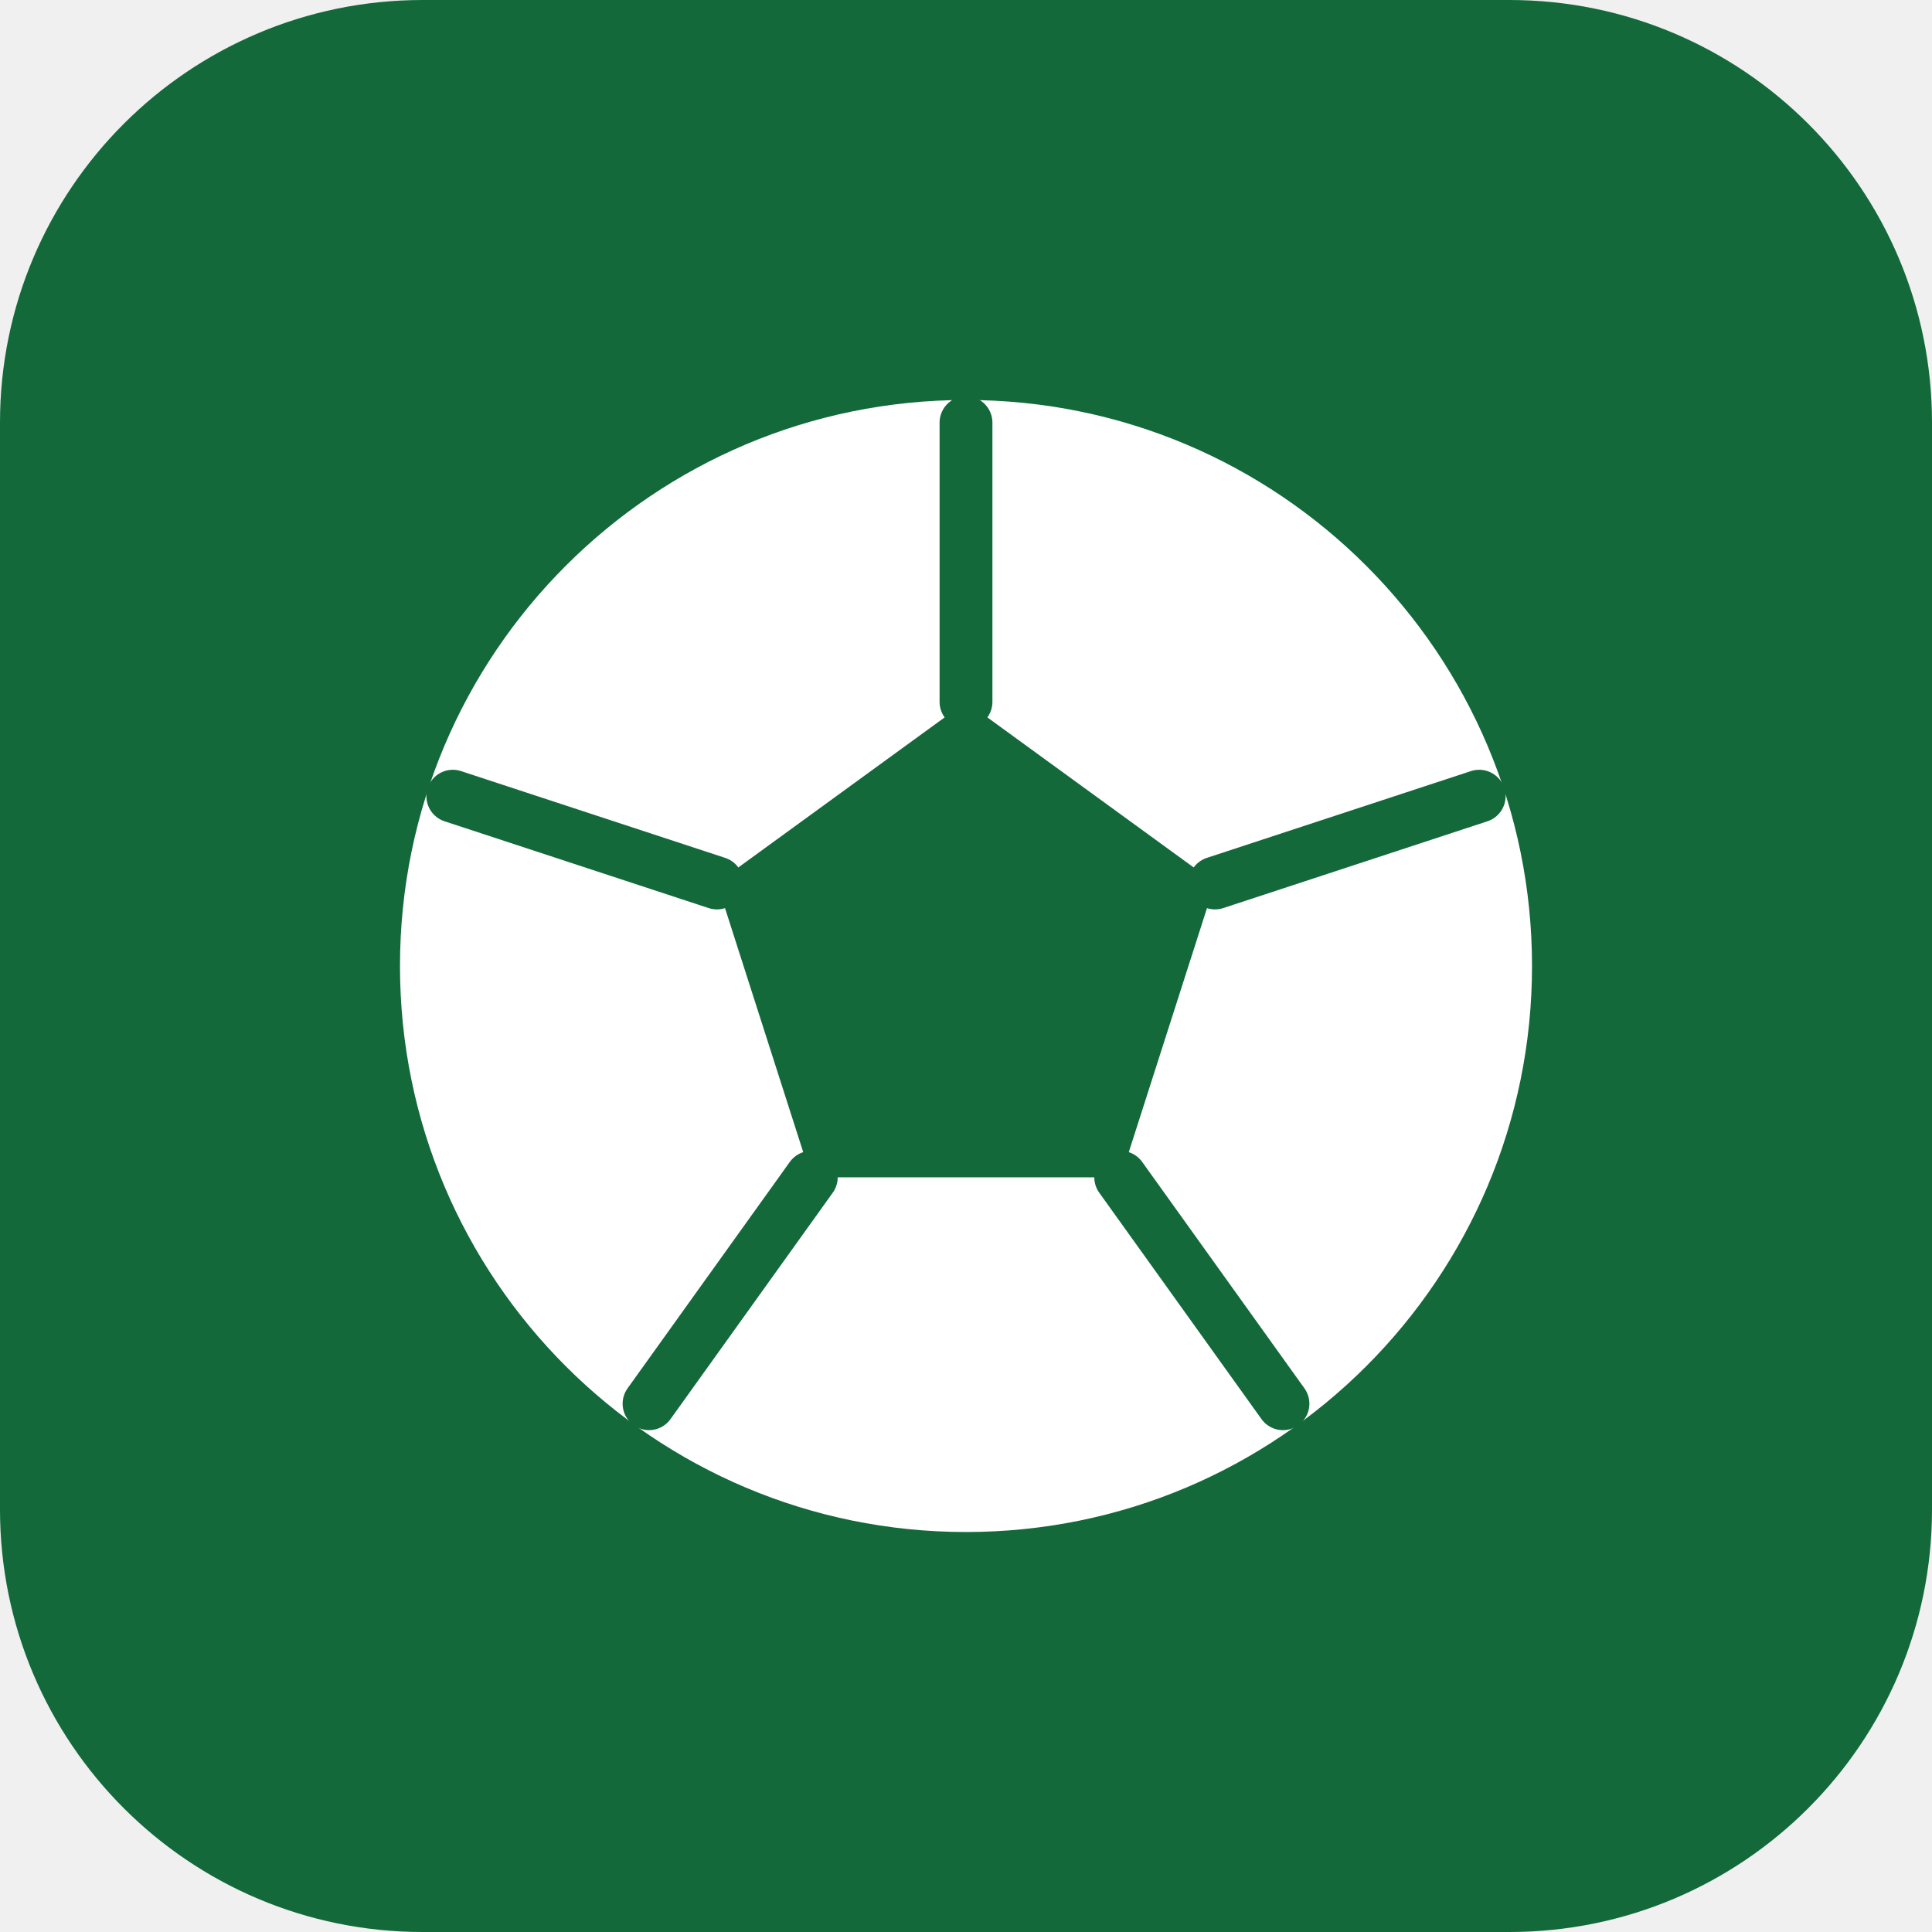
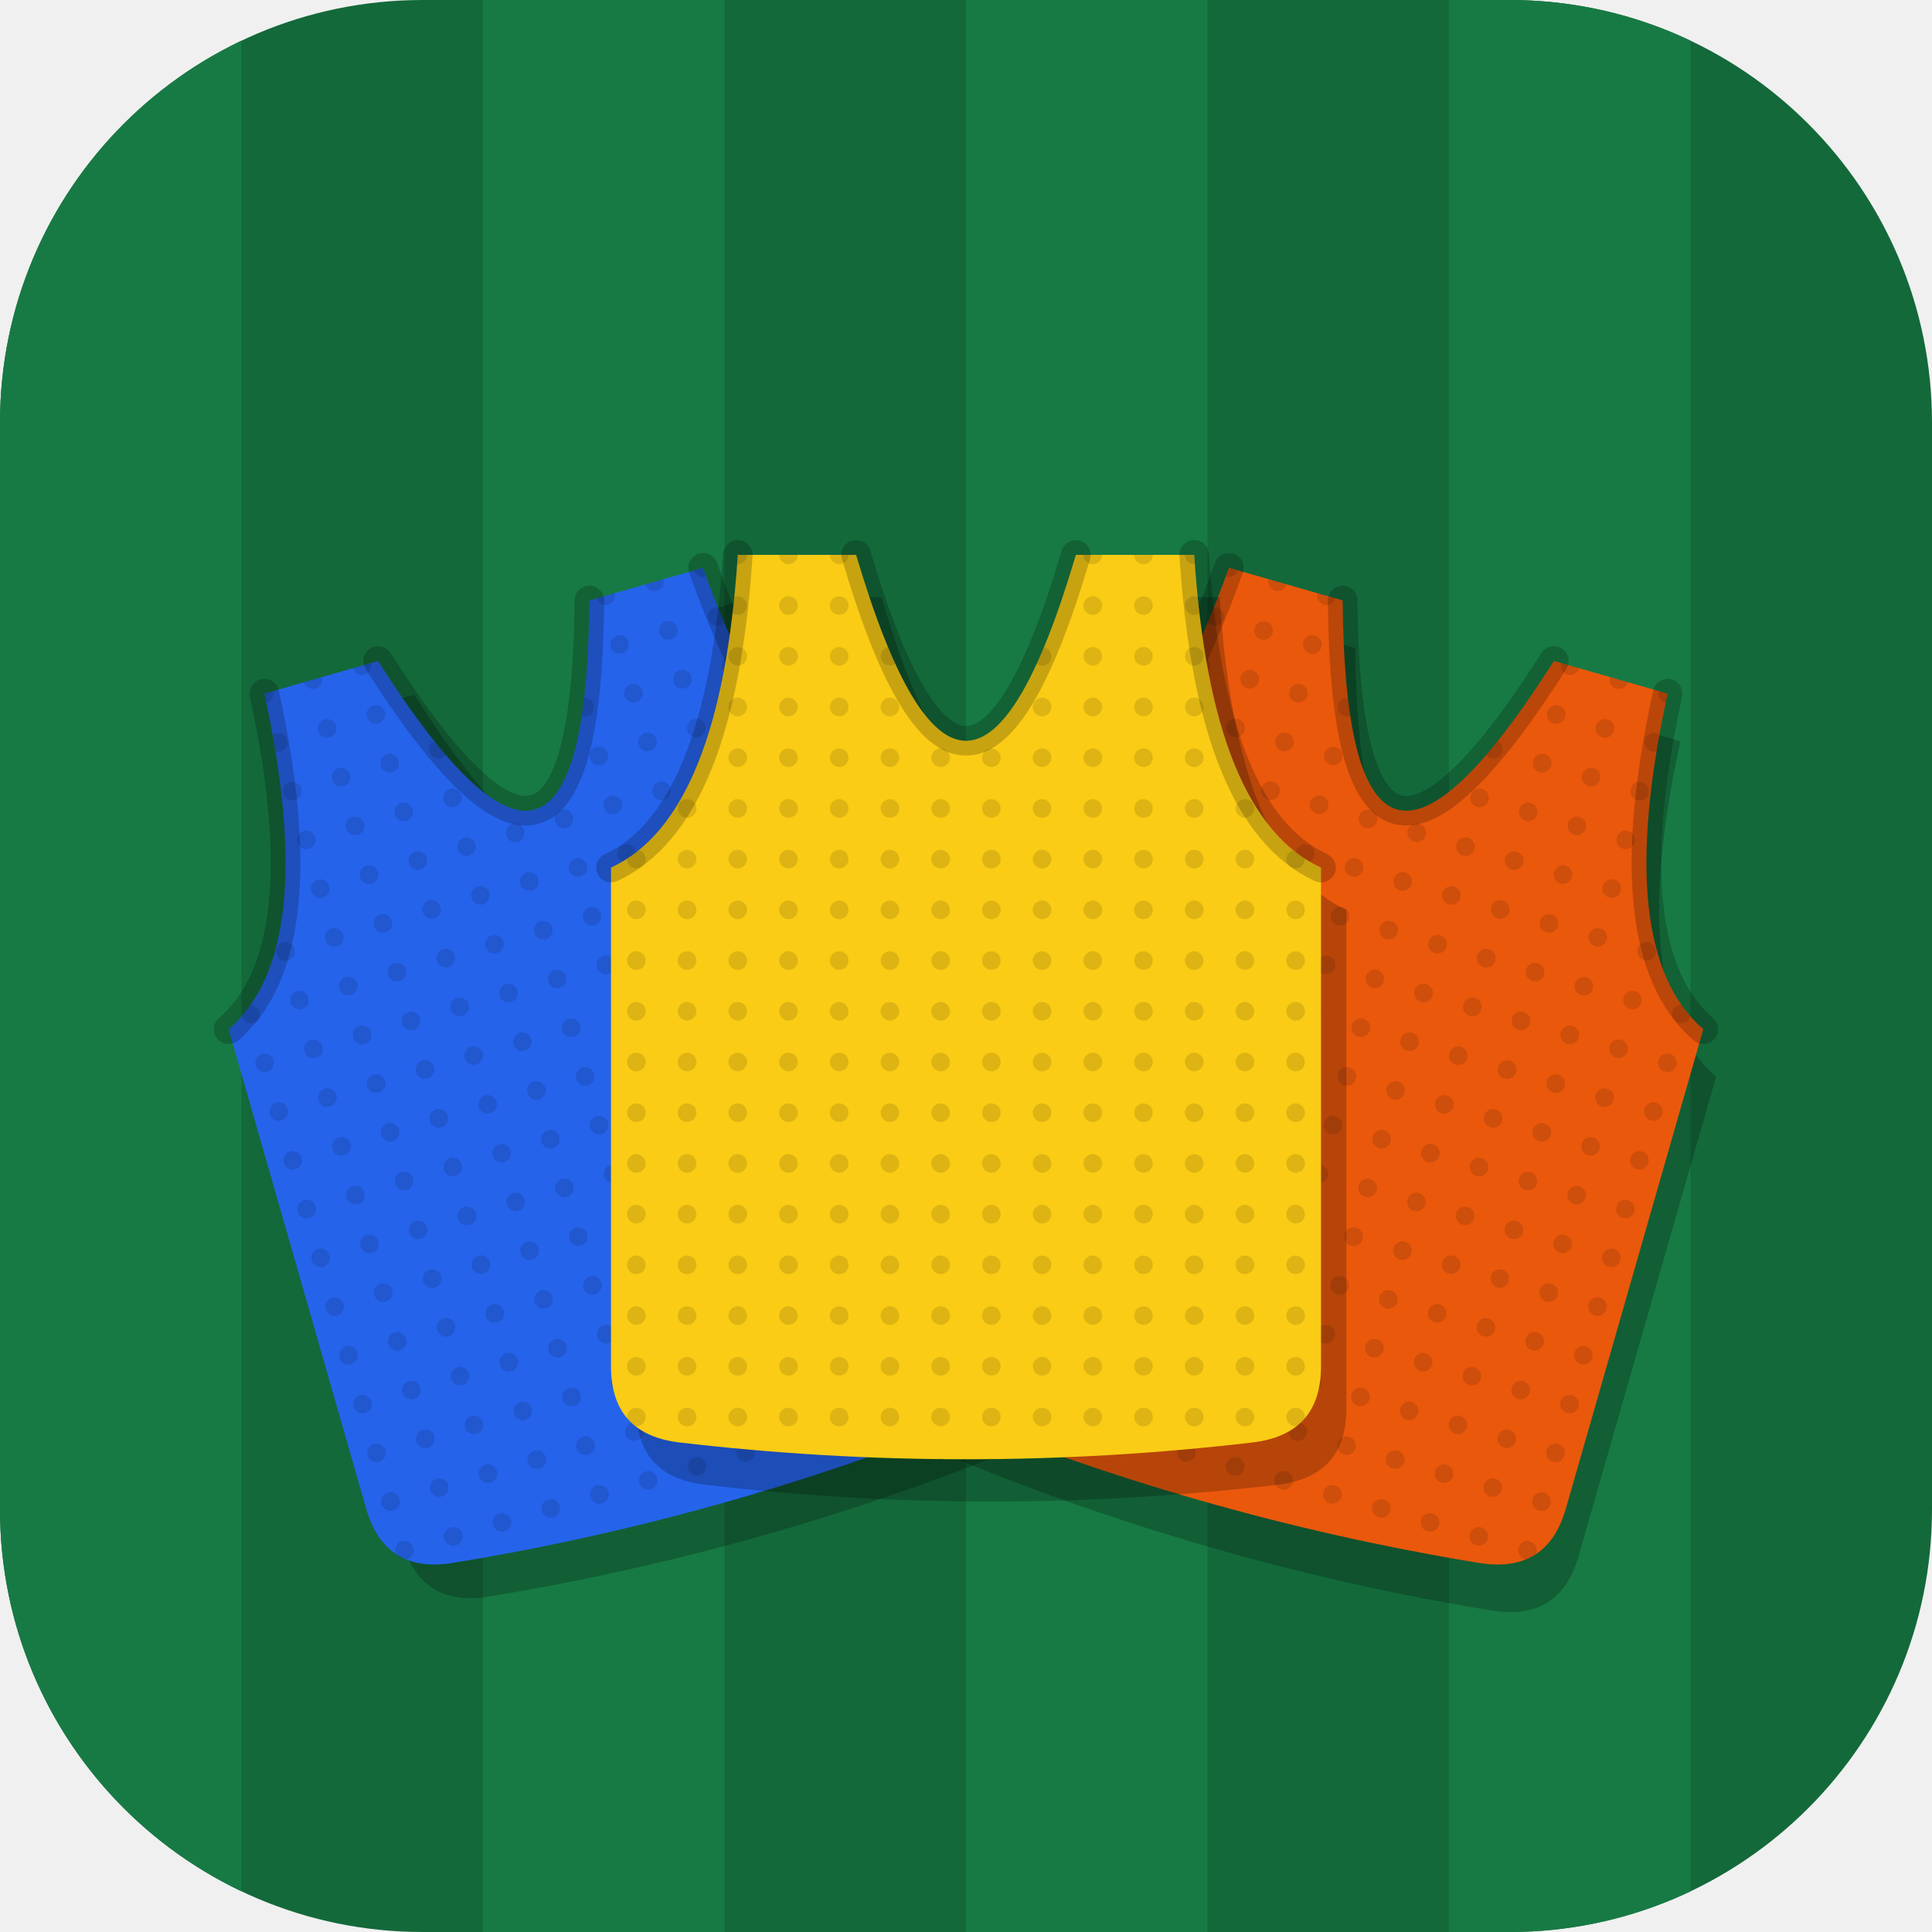
<svg xmlns="http://www.w3.org/2000/svg" viewBox="0 0 512 512">
-   <rect width="512" height="512" rx="112" fill="#13693a" />
-   <circle cx="256" cy="256" r="150" fill="#fff" />
-   <polygon points="256,186 322,234 297,312 215,312 190,234" fill="#13693a" />
-   <g stroke="#13693a" stroke-width="14" stroke-linecap="round">
-     <line x1="256" y1="186" x2="256" y2="112" />
-     <line x1="322" y1="234" x2="392" y2="211" />
-     <line x1="297" y1="312" x2="340" y2="372" />
-     <line x1="215" y1="312" x2="172" y2="372" />
-     <line x1="190" y1="234" x2="120" y2="211" />
+   <defs>
+     <path id="bib" d="M-26-102H-54Q-58-40-84-28V90Q-84 106-68 108Q0 116 68 108Q84 106 84 90V-28Q58-40 54-102H26Q0-14-26-102Z" />
+     <pattern id="mesh" width="12" height="12" patternUnits="userSpaceOnUse">
+       <circle cx="6" cy="6" r="2.2" fill="#000" fill-opacity=".12" />
+     </pattern>
+   </defs>
+   <clipPath id="c">
+     <rect width="512" height="512" rx="112" />
+   </clipPath>
+   <g clip-path="url(#c)">
+     <rect width="512" height="512" fill="#13693a" />
+     <rect x="0" width="64" height="512" fill="#177a44" />
+     <rect x="128" width="64" height="512" fill="#177a44" />
+     <rect x="256" width="64" height="512" fill="#177a44" />
+     <rect x="384" width="64" height="512" fill="#177a44" />
+   </g>
+   <g transform="translate(256 268) scale(1.12)">
+     <g transform="translate(-86 8) rotate(-16)">
+       <use href="#bib" transform="translate(6 10)" fill="#000" fill-opacity=".22" />
+       <use href="#bib" fill="#2563eb" />
+       <use href="#bib" fill="url(#mesh)" />
+       <path d="M-54-102Q-58-40-84-28M84-28Q58-40 54-102M26-102Q0-14-26-102" fill="none" stroke="#000" stroke-opacity=".2" stroke-width="7" stroke-linecap="round" />
+     </g>
+     <g transform="translate(86 8) rotate(16)">
+       <use href="#bib" transform="translate(6 10)" fill="#000" fill-opacity=".22" />
+       <use href="#bib" fill="#ea580c" />
+       <use href="#bib" fill="url(#mesh)" />
+       <path d="M-54-102Q-58-40-84-28M84-28Q58-40 54-102M26-102Q0-14-26-102" fill="none" stroke="#000" stroke-opacity=".2" stroke-width="7" stroke-linecap="round" />
+     </g>
+     <g transform="translate(0 -6) rotate(0)">
+       <use href="#bib" transform="translate(6 10)" fill="#000" fill-opacity=".22" />
+       <use href="#bib" fill="#facc15" />
+       <use href="#bib" fill="url(#mesh)" />
+       <path d="M-54-102Q-58-40-84-28M84-28Q58-40 54-102M26-102Q0-14-26-102" fill="none" stroke="#000" stroke-opacity=".2" stroke-width="7" stroke-linecap="round" />
+     </g>
  </g>
</svg>
